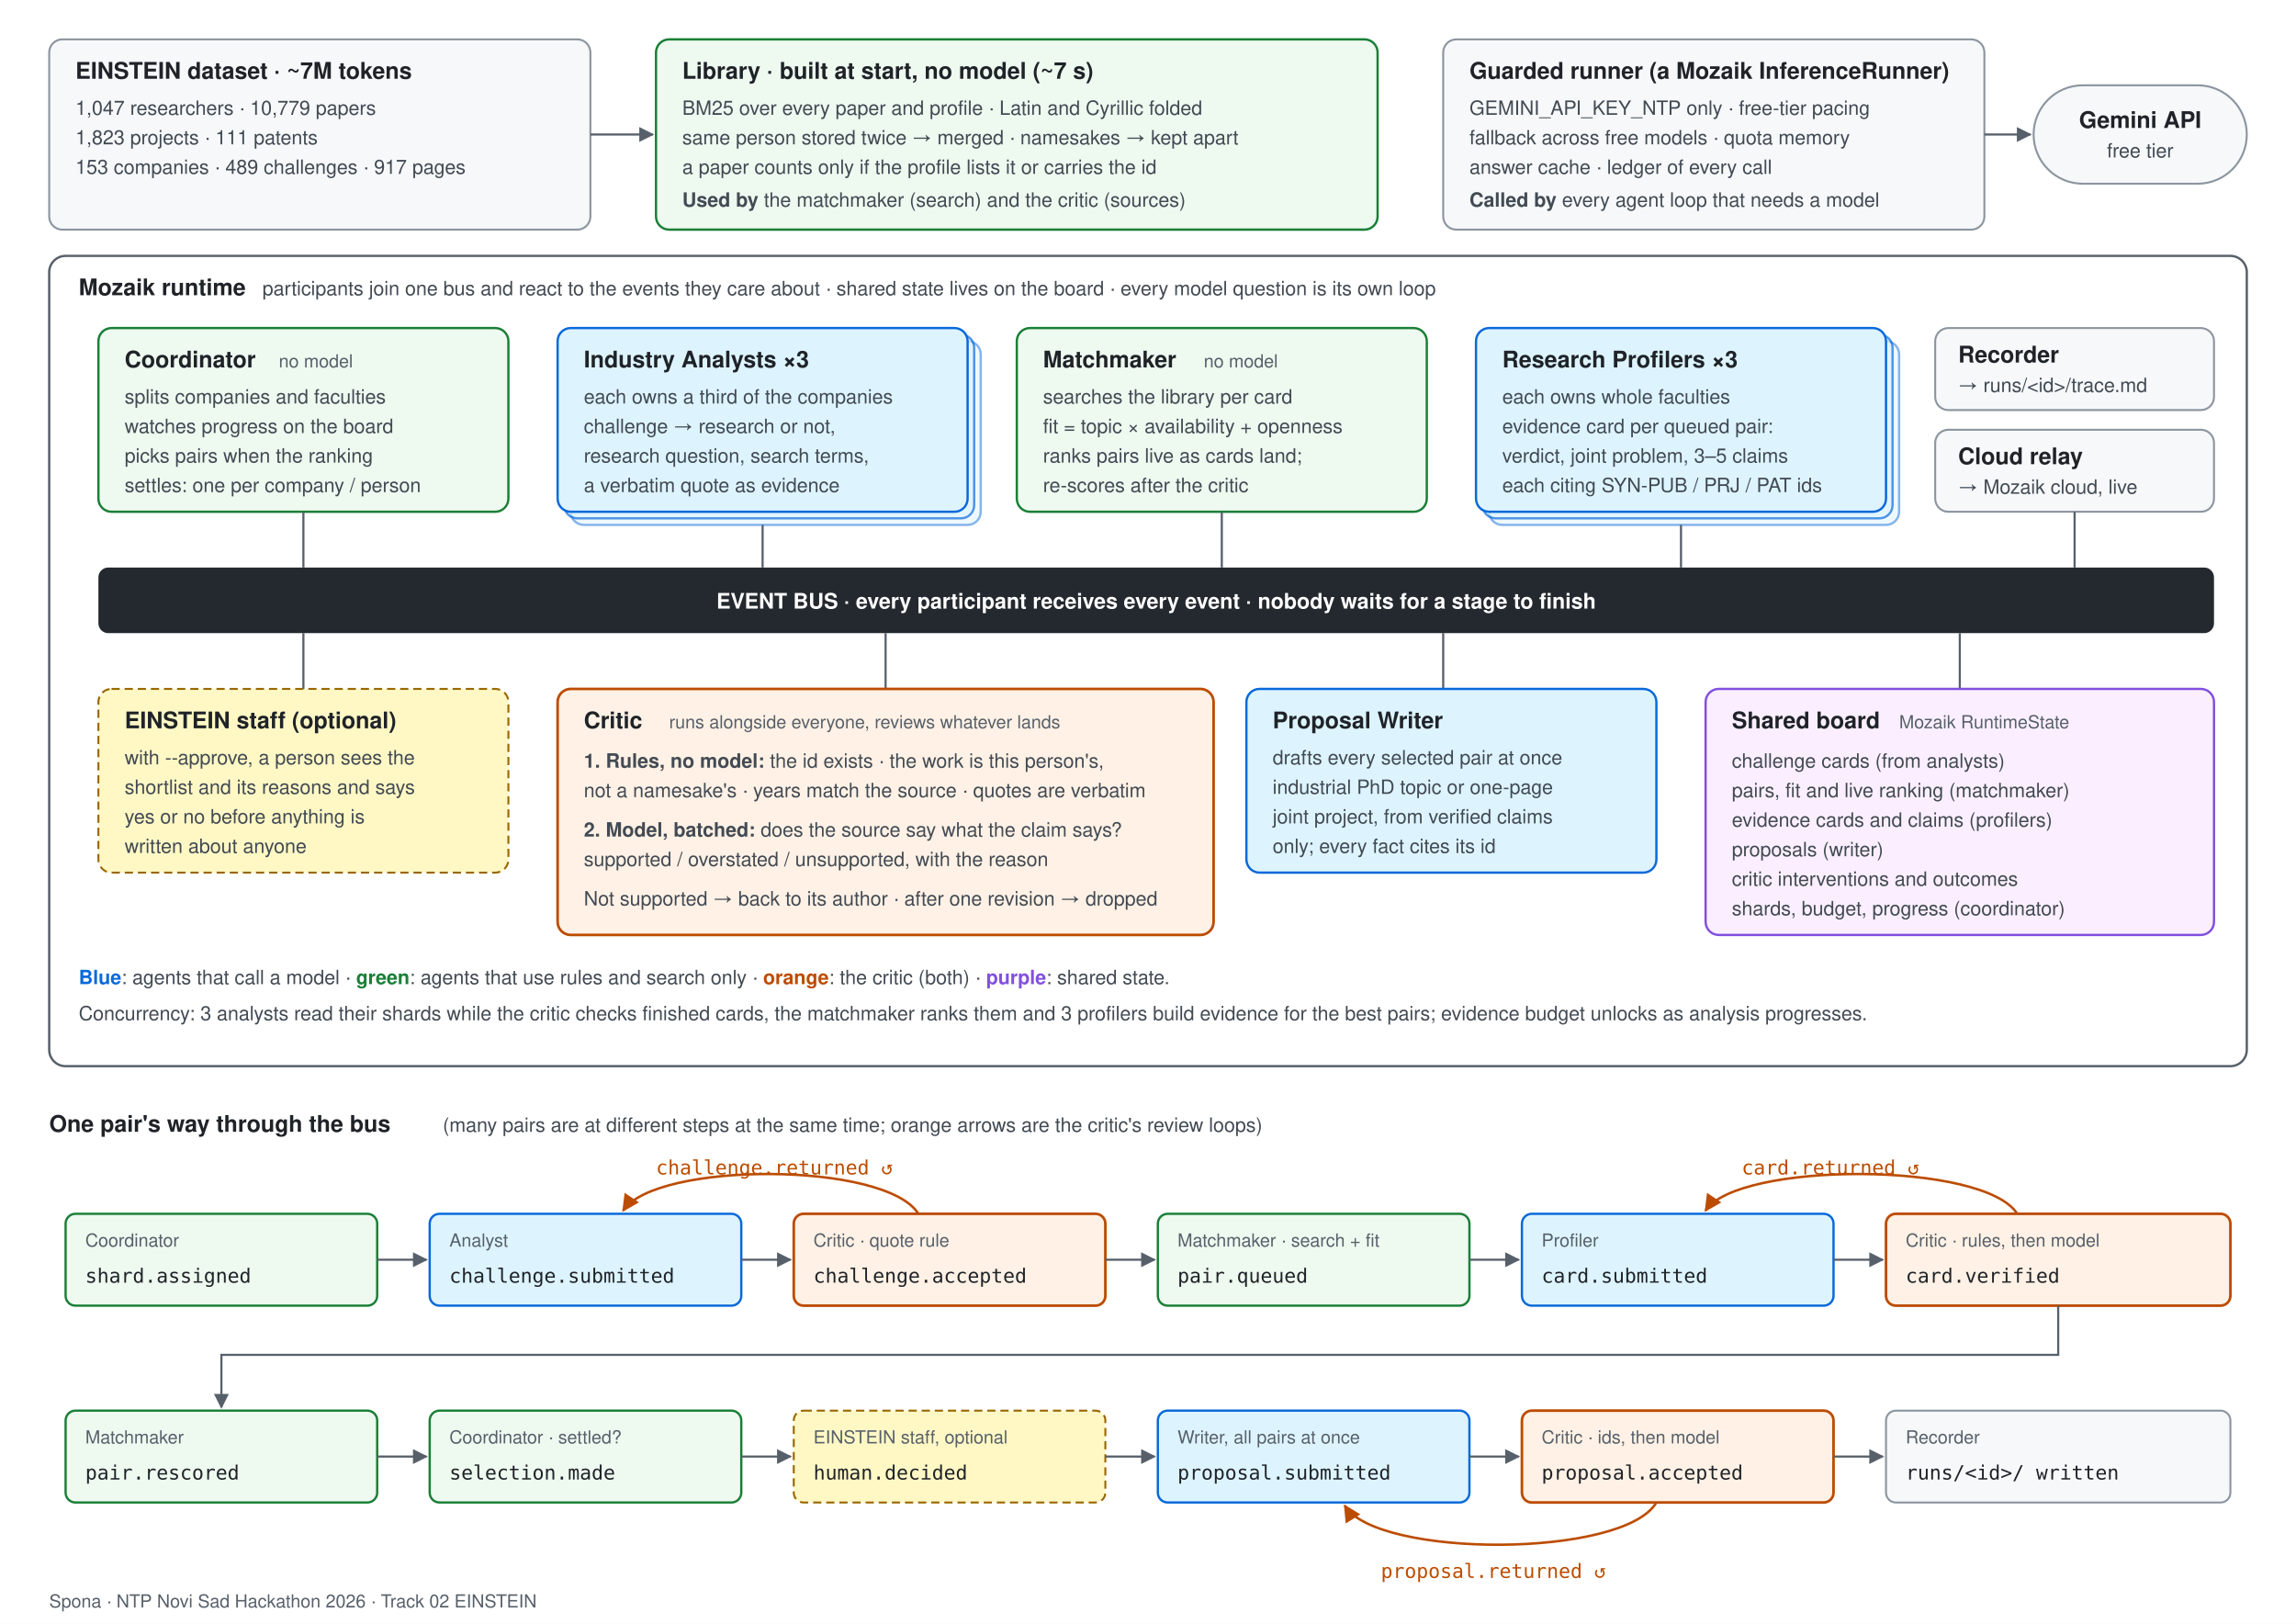
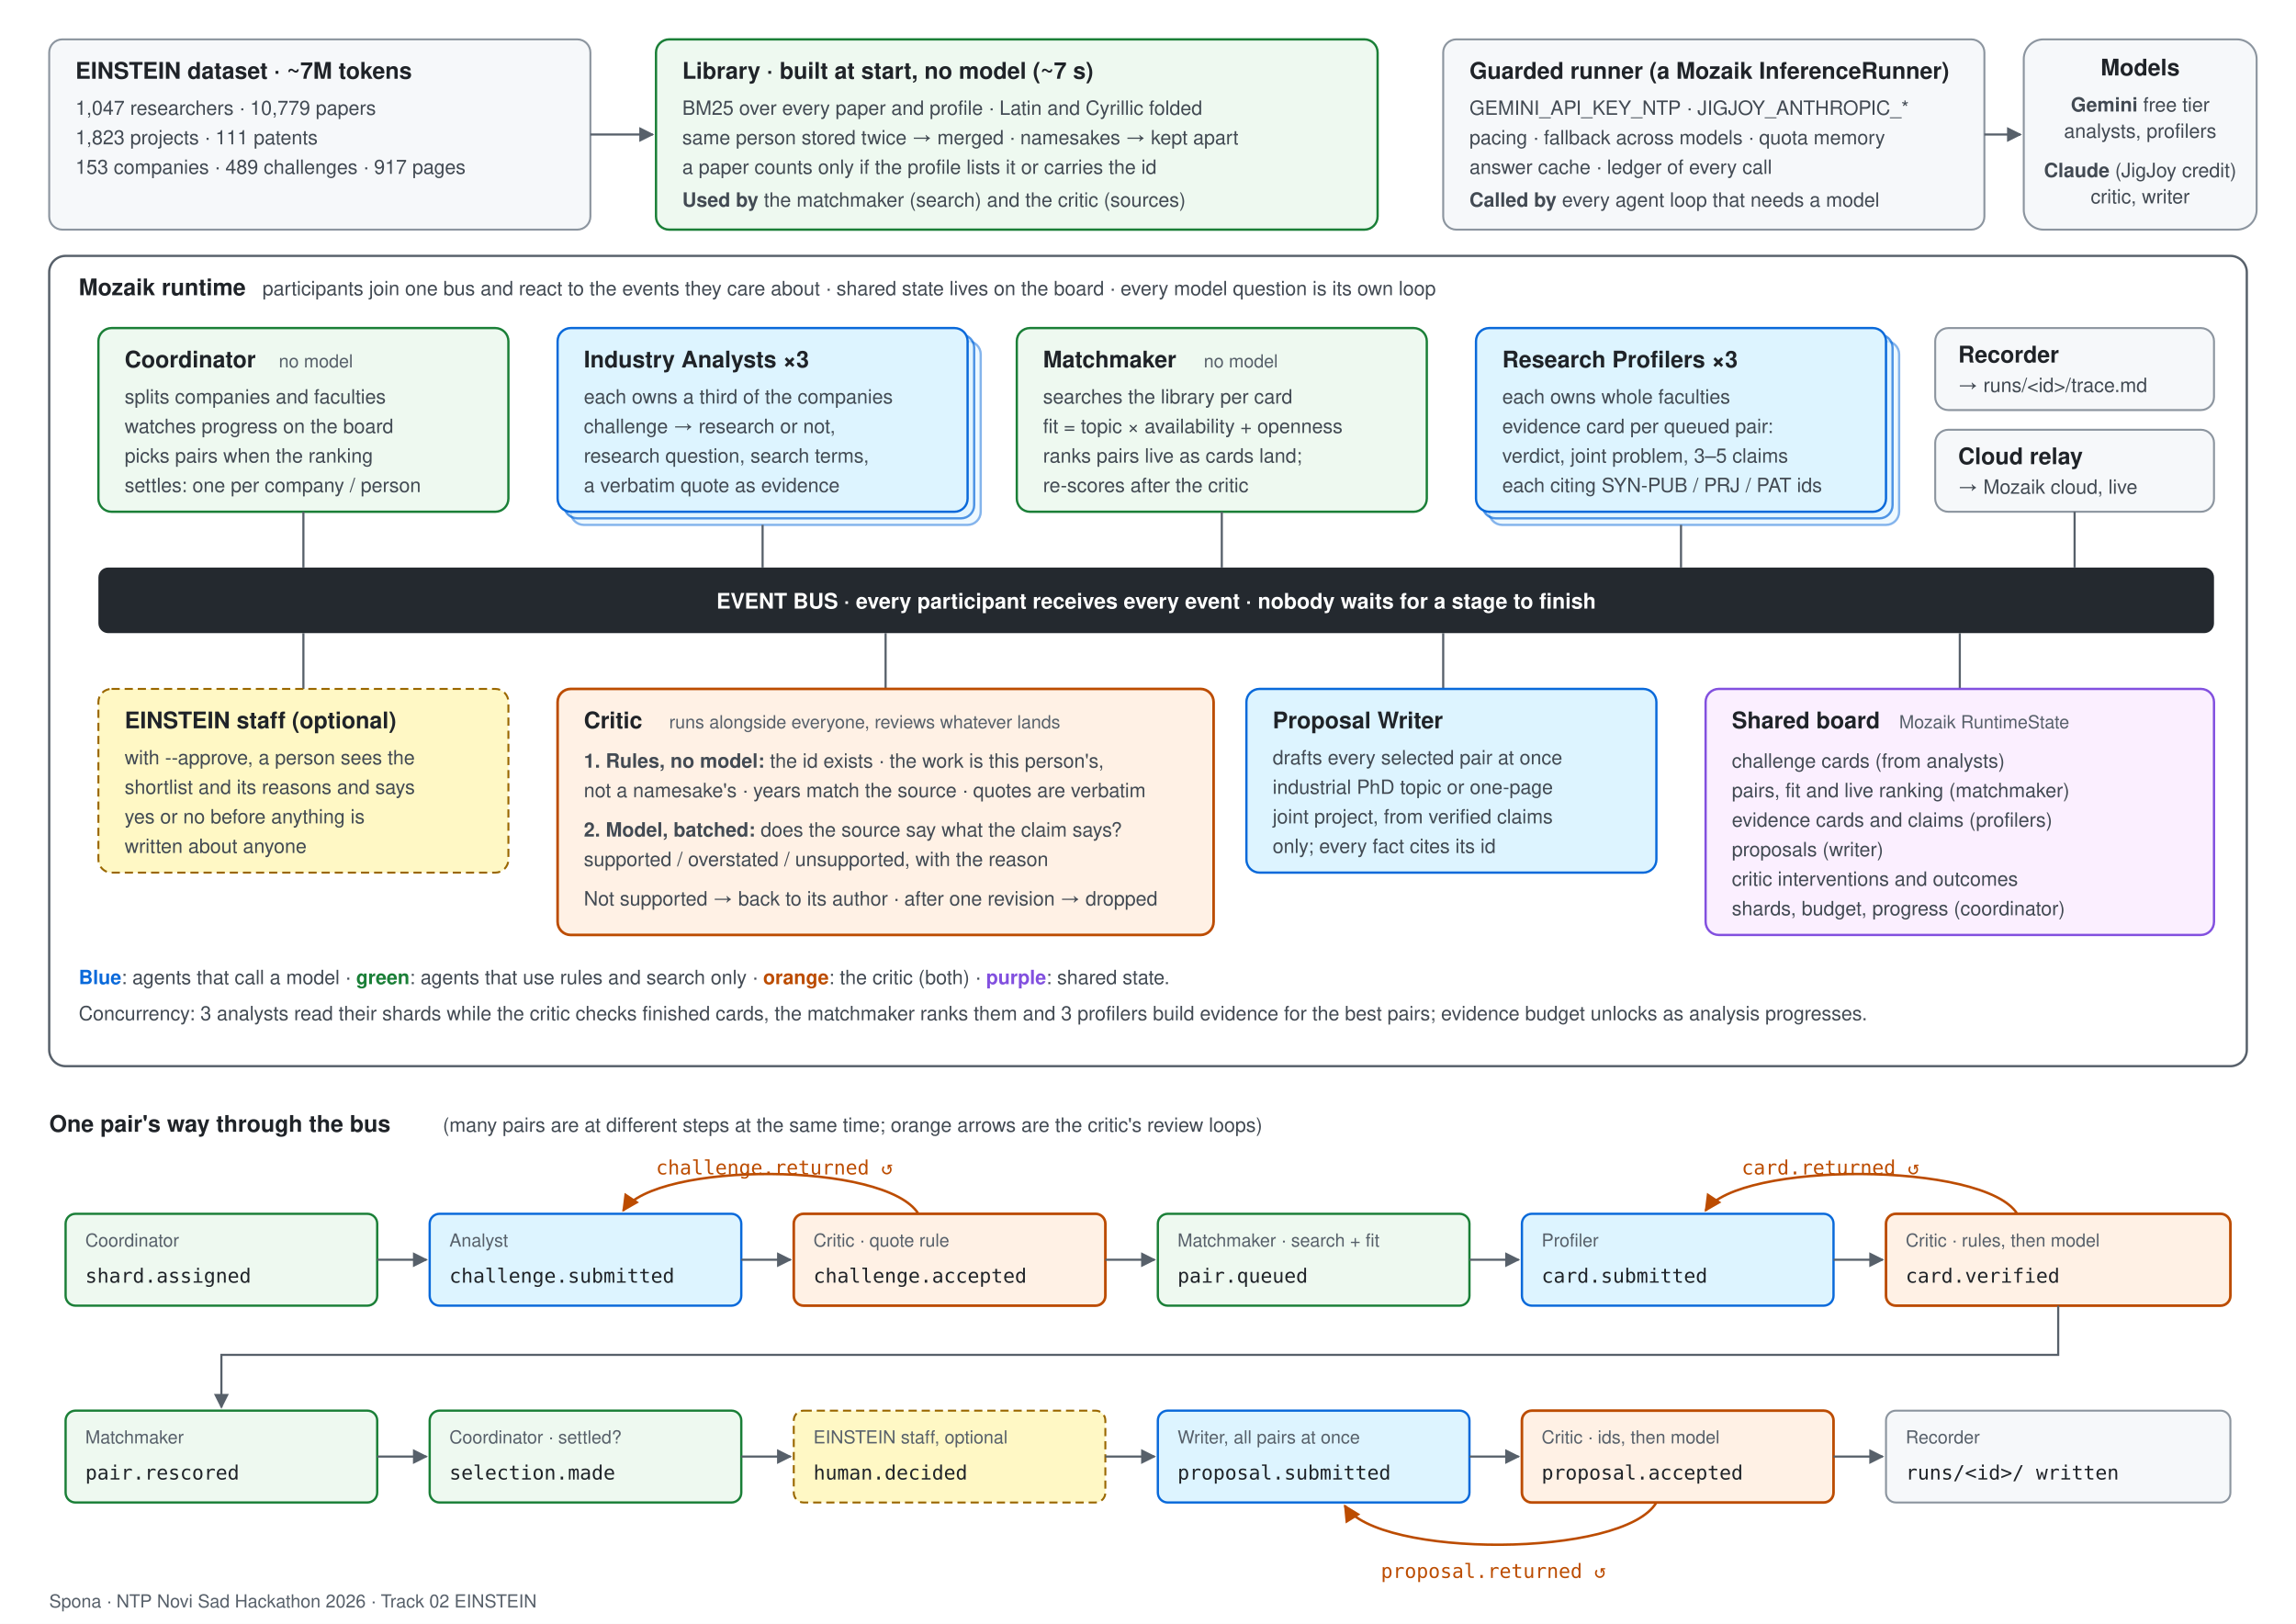
<svg xmlns="http://www.w3.org/2000/svg" viewBox="0 0 1400 990" width="1400" height="990" font-family="-apple-system, 'Segoe UI', Helvetica, Arial, sans-serif" font-size="13" fill="#1f2328">
  <defs>
    <marker id="arrow" viewBox="0 0 10 10" refX="9" refY="5" markerWidth="7" markerHeight="7" orient="auto-start-reverse">
      <path d="M0,0 L10,5 L0,10 z" fill="#57606a" />
    </marker>
    <marker id="arrowRed" viewBox="0 0 10 10" refX="9" refY="5" markerWidth="7" markerHeight="7" orient="auto-start-reverse">
      <path d="M0,0 L10,5 L0,10 z" fill="#bc4c00" />
    </marker>
    <style>
      .box { fill: #f6f8fa; stroke: #8c959f; stroke-width: 1.2; }
      .agent { fill: #ddf4ff; stroke: #0969da; stroke-width: 1.4; }
      .rule { fill: #eef9f0; stroke: #1a7f37; stroke-width: 1.4; }
      .critic { fill: #fff1e5; stroke: #bc4c00; stroke-width: 1.6; }
      .board { fill: #fbefff; stroke: #8250df; stroke-width: 1.4; }
      .human { fill: #fff8c5; stroke: #9a6700; stroke-width: 1.2; stroke-dasharray: 5 3; }
      .frame { fill: #ffffff; stroke: #57606a; stroke-width: 1.4; stroke-dasharray: 2 0; }
      .h { font-weight: 600; font-size: 14px; }
      .s { font-size: 12px; fill: #424a53; }
      .mono { font-family: ui-monospace, SFMono-Regular, Menlo, Consolas, monospace; font-size: 12px; }
      .tag { font-size: 11px; fill: #57606a; }
      .line { stroke: #57606a; stroke-width: 1.3; fill: none; }
      .dash { stroke: #57606a; stroke-width: 1.3; fill: none; stroke-dasharray: 5 4; }
      .loop { stroke: #bc4c00; stroke-width: 1.5; fill: none; }
    </style>
  </defs>
  <rect width="1400" height="990" fill="#ffffff" />
  <rect class="box" x="30" y="24" width="330" height="116" rx="8" />
  <text x="46" y="48" class="h">EINSTEIN dataset · ~7M tokens</text>
  <text x="46" y="70" class="s">1,047 researchers · 10,779 papers</text>
  <text x="46" y="88" class="s">1,823 projects · 111 patents</text>
  <text x="46" y="106" class="s">153 companies · 489 challenges · 917 pages</text>
  <path class="line" d="M360,82 L398,82" marker-end="url(#arrow)" />
  <rect class="rule" x="400" y="24" width="440" height="116" rx="8" />
  <text x="416" y="48" class="h">Library · built at start, no model (~7 s)</text>
  <text x="416" y="70" class="s">BM25 over every paper and profile · Latin and Cyrillic folded</text>
  <text x="416" y="88" class="s">same person stored twice → merged · namesakes → kept apart</text>
  <text x="416" y="106" class="s">a paper counts only if the profile lists it or carries the id</text>
  <text x="416" y="126" class="s">
    <tspan font-weight="600">Used by</tspan> the matchmaker (search) and the critic (sources)</text>
  <rect class="box" x="880" y="24" width="330" height="116" rx="8" />
  <text x="896" y="48" class="h">Guarded runner (a Mozaik InferenceRunner)</text>
-   <text x="896" y="70" class="s">GEMINI_API_KEY_NTP only · free-tier pacing</text>
-   <text x="896" y="88" class="s">fallback across free models · quota memory</text>
+   <text x="896" y="70" class="s">GEMINI_API_KEY_NTP · JIGJOY_ANTHROPIC_*</text>
+   <text x="896" y="88" class="s">pacing · fallback across models · quota memory</text>
  <text x="896" y="106" class="s">answer cache · ledger of every call</text>
  <text x="896" y="126" class="s">
    <tspan font-weight="600">Called by</tspan> every agent loop that needs a model</text>
-   <path class="line" d="M1210,82 L1238,82" marker-end="url(#arrow)" />
-   <rect class="box" x="1240" y="52" width="130" height="60" rx="30" />
-   <text x="1305" y="78" class="h" text-anchor="middle">Gemini API</text>
-   <text x="1305" y="96" class="s" text-anchor="middle">free tier</text>
+   <path class="line" d="M1210,82 L1232,82" marker-end="url(#arrow)" />
+   <rect class="box" x="1234" y="24" width="142" height="116" rx="12" />
+   <text x="1305" y="46" class="h" text-anchor="middle">Models</text>
+   <text x="1305" y="68" class="s" text-anchor="middle">
+     <tspan font-weight="600">Gemini</tspan> free tier</text>
+   <text x="1305" y="84" class="s" text-anchor="middle">analysts, profilers</text>
+   <text x="1305" y="108" class="s" text-anchor="middle">
+     <tspan font-weight="600">Claude</tspan> (JigJoy credit)</text>
+   <text x="1305" y="124" class="s" text-anchor="middle">critic, writer</text>
  <rect class="frame" x="30" y="156" width="1340" height="494" rx="10" />
  <text x="48" y="180" class="h">Mozaik runtime</text>
  <text x="160" y="180" class="s">participants join one bus and react to the events they care about · shared state lives on the board · every model question is its own loop</text>
  <rect class="rule" x="60" y="200" width="250" height="112" rx="8" />
  <text x="76" y="224" class="h">Coordinator</text>
  <text x="170" y="224" class="tag">no model</text>
  <text x="76" y="246" class="s">splits companies and faculties</text>
  <text x="76" y="264" class="s">watches progress on the board</text>
  <text x="76" y="282" class="s">picks pairs when the ranking</text>
  <text x="76" y="300" class="s">settles: one per company / person</text>
  <rect class="agent" x="348" y="208" width="250" height="112" rx="8" opacity="0.5" />
  <rect class="agent" x="344" y="204" width="250" height="112" rx="8" opacity="0.7" />
  <rect class="agent" x="340" y="200" width="250" height="112" rx="8" />
  <text x="356" y="224" class="h">Industry Analysts ×3</text>
  <text x="356" y="246" class="s">each owns a third of the companies</text>
  <text x="356" y="264" class="s">challenge → research or not,</text>
  <text x="356" y="282" class="s">research question, search terms,</text>
  <text x="356" y="300" class="s">a verbatim quote as evidence</text>
  <rect class="rule" x="620" y="200" width="250" height="112" rx="8" />
  <text x="636" y="224" class="h">Matchmaker</text>
  <text x="734" y="224" class="tag">no model</text>
  <text x="636" y="246" class="s">searches the library per card</text>
  <text x="636" y="264" class="s">fit = topic × availability + openness</text>
  <text x="636" y="282" class="s">ranks pairs live as cards land;</text>
  <text x="636" y="300" class="s">re-scores after the critic</text>
  <rect class="agent" x="908" y="208" width="250" height="112" rx="8" opacity="0.5" />
  <rect class="agent" x="904" y="204" width="250" height="112" rx="8" opacity="0.7" />
  <rect class="agent" x="900" y="200" width="250" height="112" rx="8" />
  <text x="916" y="224" class="h">Research Profilers ×3</text>
  <text x="916" y="246" class="s">each owns whole faculties</text>
  <text x="916" y="264" class="s">evidence card per queued pair:</text>
  <text x="916" y="282" class="s">verdict, joint problem, 3–5 claims</text>
  <text x="916" y="300" class="s">each citing SYN-PUB / PRJ / PAT ids</text>
  <rect class="box" x="1180" y="200" width="170" height="50" rx="8" />
  <text x="1194" y="221" class="h">Recorder</text>
  <text x="1194" y="239" class="s">→ runs/&lt;id&gt;/trace.md</text>
  <rect class="box" x="1180" y="262" width="170" height="50" rx="8" />
  <text x="1194" y="283" class="h">Cloud relay</text>
  <text x="1194" y="301" class="s">→ Mozaik cloud, live</text>
  <rect x="60" y="346" width="1290" height="40" rx="6" fill="#24292f" />
  <text x="705" y="371" fill="#ffffff" font-size="13" font-weight="600" text-anchor="middle">EVENT BUS · every participant receives every event · nobody waits for a stage to finish</text>
  <path class="line" d="M185,312 L185,346" />
  <path class="line" d="M465,320 L465,346" />
  <path class="line" d="M745,312 L745,346" />
  <path class="line" d="M1025,320 L1025,346" />
  <path class="line" d="M1265,312 L1265,346" />
  <path class="line" d="M185,386 L185,420" />
  <path class="line" d="M540,386 L540,420" />
  <path class="line" d="M880,386 L880,420" />
  <path class="line" d="M1195,386 L1195,420" />
  <rect class="human" x="60" y="420" width="250" height="112" rx="8" />
  <text x="76" y="444" class="h">EINSTEIN staff (optional)</text>
  <text x="76" y="466" class="s">with --approve, a person sees the</text>
  <text x="76" y="484" class="s">shortlist and its reasons and says</text>
  <text x="76" y="502" class="s">yes or no before anything is</text>
  <text x="76" y="520" class="s">written about anyone</text>
  <rect class="critic" x="340" y="420" width="400" height="150" rx="8" />
  <text x="356" y="444" class="h">Critic</text>
  <text x="408" y="444" class="tag">runs alongside everyone, reviews whatever lands</text>
  <text x="356" y="468" class="s">
    <tspan font-weight="600">1. Rules, no model:</tspan> the id exists · the work is this person's,</text>
  <text x="356" y="486" class="s">not a namesake's · years match the source · quotes are verbatim</text>
  <text x="356" y="510" class="s">
    <tspan font-weight="600">2. Model, batched:</tspan> does the source say what the claim says?</text>
  <text x="356" y="528" class="s">supported / overstated / unsupported, with the reason</text>
  <text x="356" y="552" class="s">Not supported → back to its author · after one revision → dropped</text>
  <rect class="agent" x="760" y="420" width="250" height="112" rx="8" />
  <text x="776" y="444" class="h">Proposal Writer</text>
  <text x="776" y="466" class="s">drafts every selected pair at once</text>
  <text x="776" y="484" class="s">industrial PhD topic or one-page</text>
  <text x="776" y="502" class="s">joint project, from verified claims</text>
  <text x="776" y="520" class="s">only; every fact cites its id</text>
  <rect class="board" x="1040" y="420" width="310" height="150" rx="8" />
  <text x="1056" y="444" class="h">Shared board</text>
  <text x="1158" y="444" class="tag">Mozaik RuntimeState</text>
  <text x="1056" y="468" class="s">challenge cards (from analysts)</text>
  <text x="1056" y="486" class="s">pairs, fit and live ranking (matchmaker)</text>
  <text x="1056" y="504" class="s">evidence cards and claims (profilers)</text>
  <text x="1056" y="522" class="s">proposals (writer)</text>
  <text x="1056" y="540" class="s">critic interventions and outcomes</text>
  <text x="1056" y="558" class="s">shards, budget, progress (coordinator)</text>
  <text x="48" y="600" class="s">
    <tspan fill="#0969da" font-weight="600">Blue</tspan>: agents that call a model · <tspan fill="#1a7f37" font-weight="600">green</tspan>: agents that use rules and search only · <tspan fill="#bc4c00" font-weight="600">orange</tspan>: the critic (both) · <tspan fill="#8250df" font-weight="600">purple</tspan>: shared state.</text>
  <text x="48" y="622" class="s">Concurrency: 3 analysts read their shards while the critic checks finished cards, the matchmaker ranks them and 3 profilers build evidence for the best pairs; evidence budget unlocks as analysis progresses.</text>
  <text x="30" y="690" class="h">One pair's way through the bus</text>
  <text x="270" y="690" class="s">(many pairs are at different steps at the same time; orange arrows are the critic's review loops)</text>
  <g>
    <rect class="rule" x="40" y="740" width="190" height="56" rx="6" />
    <text x="52" y="760" class="tag">Coordinator</text>
    <text x="52" y="782" class="mono">shard.assigned</text>
    <rect class="agent" x="262" y="740" width="190" height="56" rx="6" />
    <text x="274" y="760" class="tag">Analyst</text>
    <text x="274" y="782" class="mono">challenge.submitted</text>
    <rect class="critic" x="484" y="740" width="190" height="56" rx="6" />
    <text x="496" y="760" class="tag">Critic · quote rule</text>
    <text x="496" y="782" class="mono">challenge.accepted</text>
    <rect class="rule" x="706" y="740" width="190" height="56" rx="6" />
    <text x="718" y="760" class="tag">Matchmaker · search + fit</text>
    <text x="718" y="782" class="mono">pair.queued</text>
    <rect class="agent" x="928" y="740" width="190" height="56" rx="6" />
    <text x="940" y="760" class="tag">Profiler</text>
    <text x="940" y="782" class="mono">card.submitted</text>
    <rect class="critic" x="1150" y="740" width="210" height="56" rx="6" />
    <text x="1162" y="760" class="tag">Critic · rules, then model</text>
    <text x="1162" y="782" class="mono">card.verified</text>
    <path class="line" d="M230,768 L260,768" marker-end="url(#arrow)" />
    <path class="line" d="M452,768 L482,768" marker-end="url(#arrow)" />
    <path class="line" d="M674,768 L704,768" marker-end="url(#arrow)" />
    <path class="line" d="M896,768 L926,768" marker-end="url(#arrow)" />
    <path class="line" d="M1118,768 L1148,768" marker-end="url(#arrow)" />
    <path class="loop" d="M560,740 C540,708 400,708 380,738" marker-end="url(#arrowRed)" />
    <text x="400" y="716" class="mono" fill="#bc4c00">challenge.returned ↺</text>
    <path class="loop" d="M1230,740 C1210,708 1060,708 1040,738" marker-end="url(#arrowRed)" />
    <text x="1062" y="716" class="mono" fill="#bc4c00">card.returned ↺</text>
  </g>
  <path class="line" d="M1255,796 L1255,826 L135,826 L135,858" marker-end="url(#arrow)" />
  <g>
    <rect class="rule" x="40" y="860" width="190" height="56" rx="6" />
    <text x="52" y="880" class="tag">Matchmaker</text>
    <text x="52" y="902" class="mono">pair.rescored</text>
    <rect class="rule" x="262" y="860" width="190" height="56" rx="6" />
    <text x="274" y="880" class="tag">Coordinator · settled?</text>
    <text x="274" y="902" class="mono">selection.made</text>
    <rect class="human" x="484" y="860" width="190" height="56" rx="6" />
    <text x="496" y="880" class="tag">EINSTEIN staff, optional</text>
    <text x="496" y="902" class="mono">human.decided</text>
    <rect class="agent" x="706" y="860" width="190" height="56" rx="6" />
    <text x="718" y="880" class="tag">Writer, all pairs at once</text>
    <text x="718" y="902" class="mono">proposal.submitted</text>
    <rect class="critic" x="928" y="860" width="190" height="56" rx="6" />
    <text x="940" y="880" class="tag">Critic · ids, then model</text>
    <text x="940" y="902" class="mono">proposal.accepted</text>
    <rect class="box" x="1150" y="860" width="210" height="56" rx="6" />
    <text x="1162" y="880" class="tag">Recorder</text>
    <text x="1162" y="902" class="mono">runs/&lt;id&gt;/ written</text>
    <path class="line" d="M230,888 L260,888" marker-end="url(#arrow)" />
    <path class="line" d="M452,888 L482,888" marker-end="url(#arrow)" />
    <path class="line" d="M674,888 L704,888" marker-end="url(#arrow)" />
    <path class="line" d="M896,888 L926,888" marker-end="url(#arrow)" />
    <path class="line" d="M1118,888 L1148,888" marker-end="url(#arrow)" />
    <path class="loop" d="M1010,916 C990,950 840,950 820,918" marker-end="url(#arrowRed)" />
    <text x="842" y="962" class="mono" fill="#bc4c00">proposal.returned ↺</text>
  </g>
  <text x="30" y="980" class="tag">Spona · NTP Novi Sad Hackathon 2026 · Track 02 EINSTEIN</text>
</svg>
